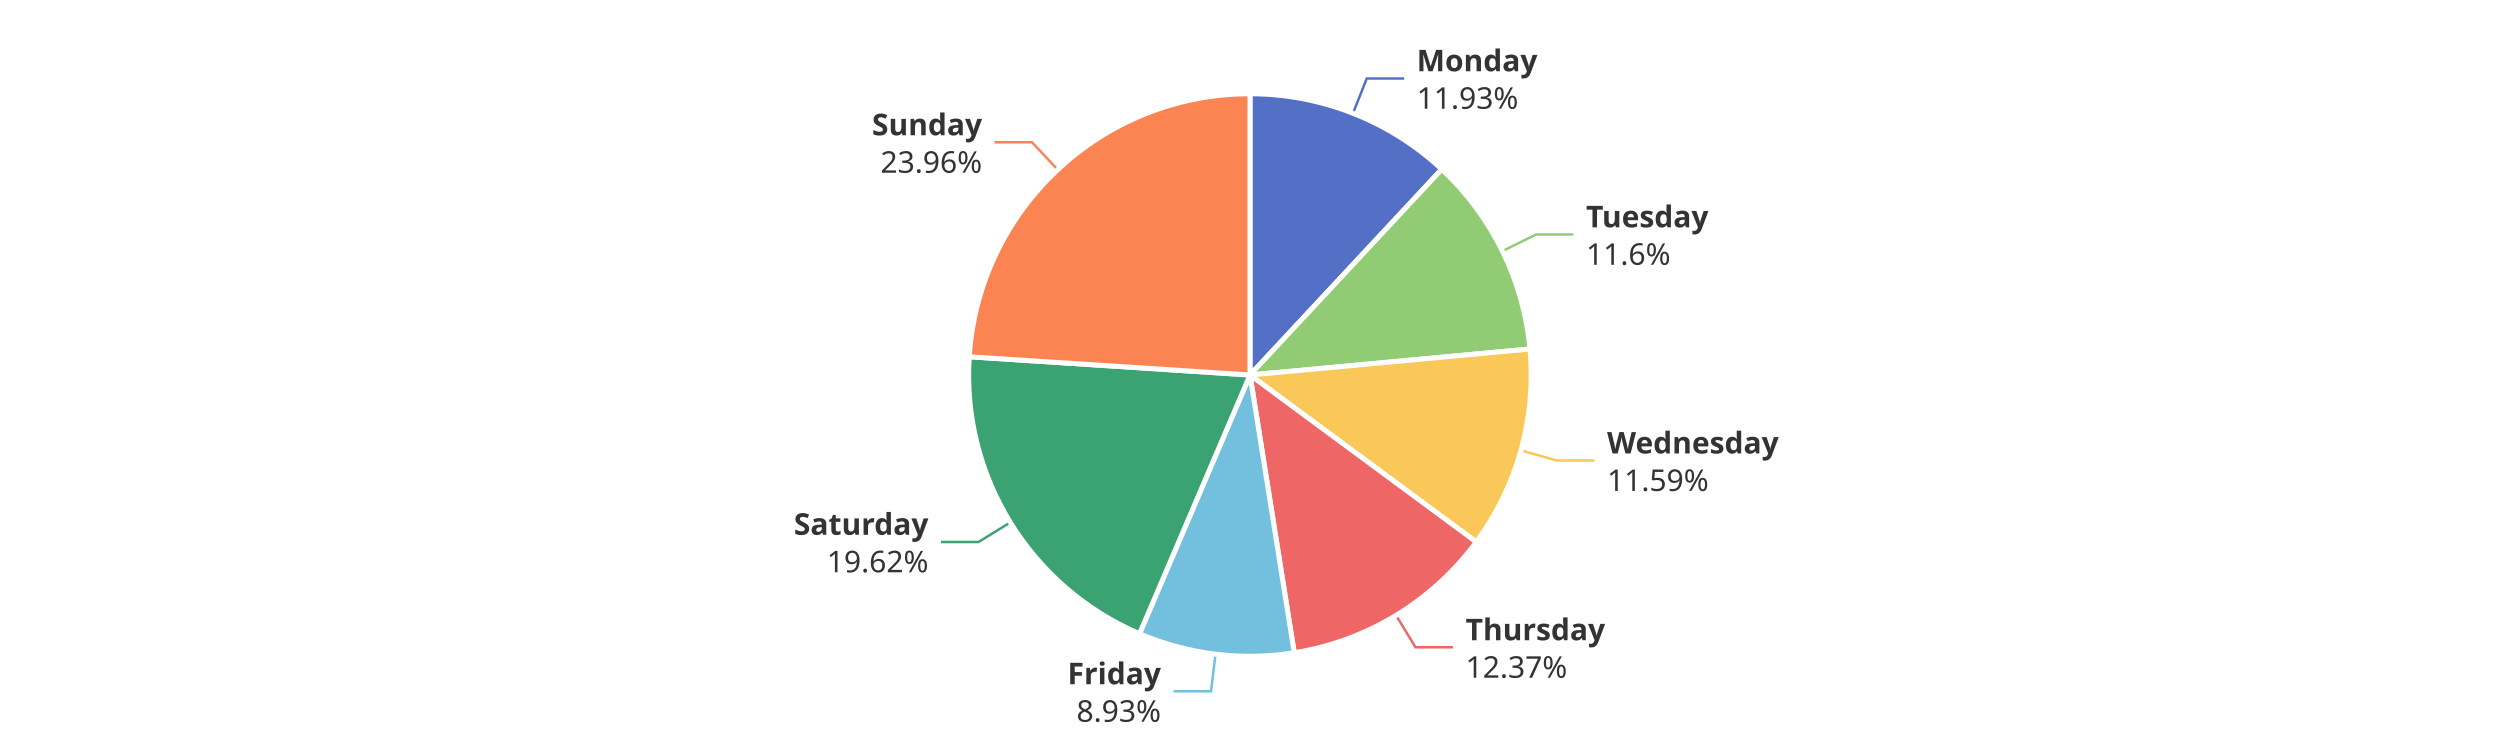
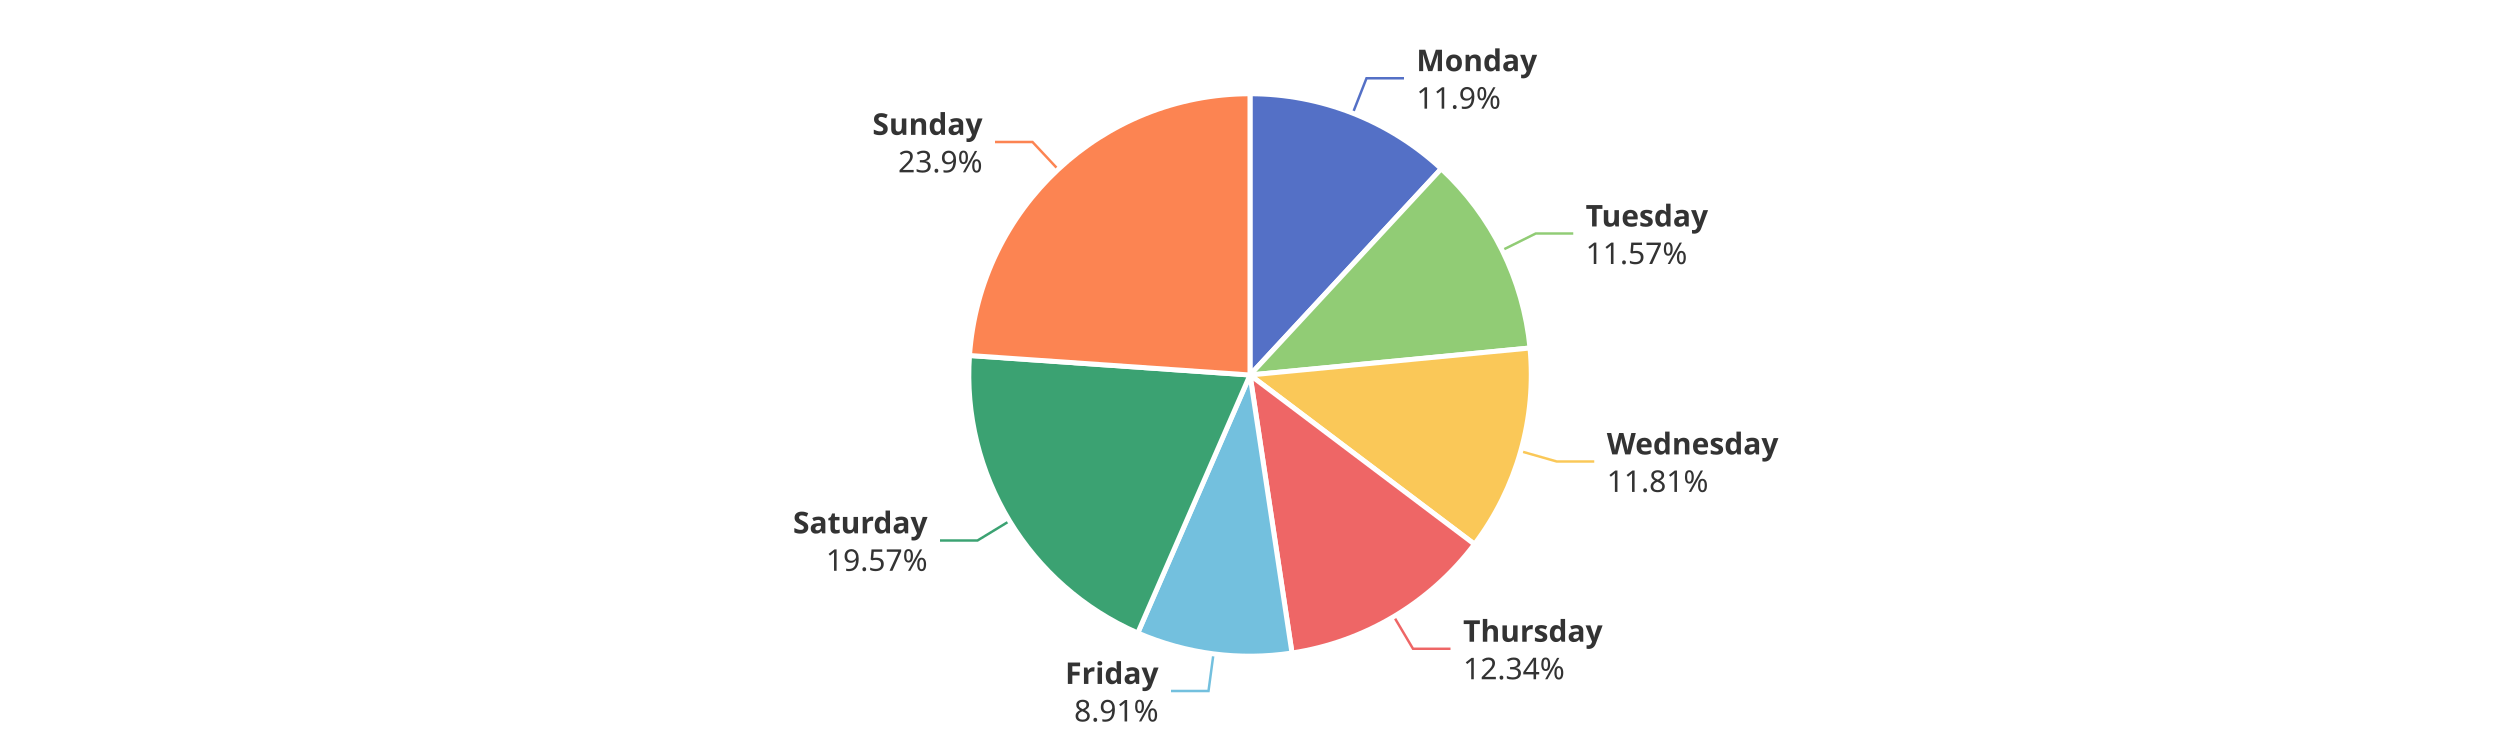
<svg xmlns="http://www.w3.org/2000/svg" width="1000" height="300" version="1.1" baseProfile="full" viewBox="0 0 1000 300">
  <rect width="1000" height="300" x="0" y="0" id="0" fill="#ffffff" />
-   <polyline points="541.2 45.3 546.7 31.4 561.7 31.4" fill="none" stroke="#5470c6" />
-   <polyline points="601 100.4 614.4 93.8 629.4 93.8" fill="none" stroke="#91cc75" />
-   <polyline points="608.4 180.2 622.8 184.2 637.8 184.2" fill="none" stroke="#fac858" />
-   <polyline points="558.4 246.1 566.2 258.9 581.2 258.9" fill="none" stroke="#ee6666" />
-   <polyline points="486.2 261.7 484.4 276.5 469.4 276.5" fill="none" stroke="#73c0de" />
-   <polyline points="404.2 208.9 391.4 216.8 376.4 216.8" fill="none" stroke="#3ba272" />
-   <polyline points="423.1 67.9 412.8 56.9 397.8 56.9" fill="none" stroke="#fc8452" />
-   <path d="M500 37.5A112.5 112.5 0 0 1 576.7 67.7L500 150Z" fill="#5470c6" stroke="#fff" stroke-width="2" stroke-linejoin="round" />
-   <path d="M576.7 67.7A112.5 112.5 0 0 1 612 139.6L500 150Z" fill="#91cc75" stroke="#fff" stroke-width="2" stroke-linejoin="round" />
-   <path d="M612 139.6A112.5 112.5 0 0 1 590.5 216.8L500 150Z" fill="#fac858" stroke="#fff" stroke-width="2" stroke-linejoin="round" />
-   <path d="M590.5 216.8A112.5 112.5 0 0 1 517.7 261.1L500 150Z" fill="#ee6666" stroke="#fff" stroke-width="2" stroke-linejoin="round" />
-   <path d="M517.7 261.1A112.5 112.5 0 0 1 455.8 253.5L500 150Z" fill="#73c0de" stroke="#fff" stroke-width="2" stroke-linejoin="round" />
-   <path d="M455.8 253.5A112.5 112.5 0 0 1 387.7 142.7L500 150Z" fill="#3ba272" stroke="#fff" stroke-width="2" stroke-linejoin="round" />
-   <path d="M387.7 142.7A112.5 112.5 0 0 1 500 37.5L500 150Z" fill="#fc8452" stroke="#fff" stroke-width="2" stroke-linejoin="round" />
-   <path d="M0 -15l42.8 0l0 30l-42.8 0Z" transform="translate(566.6751 31.3506)" fill="none" />
-   <text dominant-baseline="central" text-anchor="start" style="font-size:12px;font-family:sans-serif;font-weight:bold;" y="-7.5" transform="translate(566.6751 31.3506)" fill="#333" stroke="rgb(255,255,255)" stroke-width="2" paint-order="stroke" stroke-miterlimit="2">Monday</text>
-   <text dominant-baseline="central" text-anchor="start" style="font-size:12px;font-family:sans-serif;" y="7.5" transform="translate(566.6751 31.3506)" fill="#333" stroke="rgb(255,255,255)" stroke-width="2" paint-order="stroke" stroke-miterlimit="2">11.93%</text>
-   <path d="M0 -15l46.2 0l0 30l-46.2 0Z" transform="translate(634.4279 93.7639)" fill="none" />
-   <text dominant-baseline="central" text-anchor="start" style="font-size:12px;font-family:sans-serif;font-weight:bold;" y="-7.5" transform="translate(634.4279 93.7639)" fill="#333" stroke="rgb(255,255,255)" stroke-width="2" paint-order="stroke" stroke-miterlimit="2">Tuesday</text>
-   <text dominant-baseline="central" text-anchor="start" style="font-size:12px;font-family:sans-serif;" y="7.5" transform="translate(634.4279 93.7639)" fill="#333" stroke="rgb(255,255,255)" stroke-width="2" paint-order="stroke" stroke-miterlimit="2">11.6%</text>
-   <path d="M0 -15l63.6 0l0 30l-63.6 0Z" transform="translate(642.8212 184.223)" fill="none" />
-   <text dominant-baseline="central" text-anchor="start" style="font-size:12px;font-family:sans-serif;font-weight:bold;" y="-7.5" transform="translate(642.8212 184.223)" fill="#333" stroke="rgb(255,255,255)" stroke-width="2" paint-order="stroke" stroke-miterlimit="2">Wednesday</text>
-   <text dominant-baseline="central" text-anchor="start" style="font-size:12px;font-family:sans-serif;" y="7.5" transform="translate(642.8212 184.223)" fill="#333" stroke="rgb(255,255,255)" stroke-width="2" paint-order="stroke" stroke-miterlimit="2">11.59%</text>
-   <path d="M0 -15l50.2 0l0 30l-50.2 0Z" transform="translate(586.2425 258.9412)" fill="none" />
-   <text dominant-baseline="central" text-anchor="start" style="font-size:12px;font-family:sans-serif;font-weight:bold;" y="-7.5" transform="translate(586.2425 258.9412)" fill="#333" stroke="rgb(255,255,255)" stroke-width="2" paint-order="stroke" stroke-miterlimit="2">Thursday</text>
-   <text dominant-baseline="central" text-anchor="start" style="font-size:12px;font-family:sans-serif;" y="7.5" transform="translate(586.2425 258.9412)" fill="#333" stroke="rgb(255,255,255)" stroke-width="2" paint-order="stroke" stroke-miterlimit="2">12.37%</text>
-   <path d="M-34.2 -15l34.2 0l0 30l-34.2 0Z" transform="translate(464.3777 276.5393)" fill="none" />
-   <text dominant-baseline="central" text-anchor="end" style="font-size:12px;font-family:sans-serif;font-weight:bold;" y="-7.5" transform="translate(464.3777 276.5393)" fill="#333" stroke="rgb(255,255,255)" stroke-width="2" paint-order="stroke" stroke-miterlimit="2">Friday</text>
-   <text dominant-baseline="central" text-anchor="end" style="font-size:12px;font-family:sans-serif;" y="7.5" transform="translate(464.3777 276.5393)" fill="#333" stroke="rgb(255,255,255)" stroke-width="2" paint-order="stroke" stroke-miterlimit="2">8.93%</text>
-   <path d="M-48.2 -15l48.2 0l0 30l-48.2 0Z" transform="translate(371.3722 216.7551)" fill="none" />
-   <text dominant-baseline="central" text-anchor="end" style="font-size:12px;font-family:sans-serif;font-weight:bold;" y="-7.5" transform="translate(371.3722 216.7551)" fill="#333" stroke="rgb(255,255,255)" stroke-width="2" paint-order="stroke" stroke-miterlimit="2">Saturday</text>
-   <text dominant-baseline="central" text-anchor="end" style="font-size:12px;font-family:sans-serif;" y="7.5" transform="translate(371.3722 216.7551)" fill="#333" stroke="rgb(255,255,255)" stroke-width="2" paint-order="stroke" stroke-miterlimit="2">19.62%</text>
-   <path d="M-40.9 -15l40.9 0l0 30l-40.9 0Z" transform="translate(392.8371 56.9469)" fill="none" />
-   <text dominant-baseline="central" text-anchor="end" style="font-size:12px;font-family:sans-serif;font-weight:bold;" y="-7.5" transform="translate(392.8371 56.9469)" fill="#333" stroke="rgb(255,255,255)" stroke-width="2" paint-order="stroke" stroke-miterlimit="2">Sunday</text>
-   <text dominant-baseline="central" text-anchor="end" style="font-size:12px;font-family:sans-serif;" y="7.5" transform="translate(392.8371 56.9469)" fill="#333" stroke="rgb(255,255,255)" stroke-width="2" paint-order="stroke" stroke-miterlimit="2">23.96%</text>
+   <polyline points="541.1 45.3 546.6 31.3 561.6 31.3" fill="none" stroke="#5470c6" />
+   <polyline points="600.8 100.1 614.3 93.4 629.3 93.4" fill="none" stroke="#91cc75" />
+   <polyline points="608.3 180.5 622.7 184.6 637.7 184.6" fill="none" stroke="#fac858" />
+   <polyline points="557.6 246.7 565.2 259.5 580.2 259.5" fill="none" stroke="#ee6666" />
+   <polyline points="485.4 261.5 483.4 276.4 468.4 276.4" fill="none" stroke="#73c0de" />
+   <polyline points="403.8 208.4 391 216.2 376 216.2" fill="none" stroke="#3ba272" />
+   <polyline points="423.2 67.7 413 56.8 398 56.8" fill="none" stroke="#fc8452" />
+   <path d="M500 37.5A112.5 112.5 0 0 1 576.5 67.5L500 150Z" fill="#5470c6" stroke="#fff" stroke-width="2" stroke-linejoin="round" />
+   <path d="M576.5 67.5A112.5 112.5 0 0 1 612 139.2L500 150Z" fill="#91cc75" stroke="#fff" stroke-width="2" stroke-linejoin="round" />
+   <path d="M612 139.2A112.5 112.5 0 0 1 589.8 217.7L500 150Z" fill="#fac858" stroke="#fff" stroke-width="2" stroke-linejoin="round" />
+   <path d="M589.8 217.7A112.5 112.5 0 0 1 516.8 261.2L500 150Z" fill="#ee6666" stroke="#fff" stroke-width="2" stroke-linejoin="round" />
+   <path d="M516.8 261.2A112.5 112.5 0 0 1 455.1 253.2L500 150Z" fill="#73c0de" stroke="#fff" stroke-width="2" stroke-linejoin="round" />
+   <path d="M455.1 253.2A112.5 112.5 0 0 1 387.8 142.2L500 150Z" fill="#3ba272" stroke="#fff" stroke-width="2" stroke-linejoin="round" />
+   <path d="M387.8 142.2A112.5 112.5 0 0 1 500 37.5L500 150Z" fill="#fc8452" stroke="#fff" stroke-width="2" stroke-linejoin="round" />
+   <path d="M0 -15l42.8 0l0 30l-42.8 0Z" transform="translate(566.5632 31.3066)" fill="none" />
+   <text dominant-baseline="central" text-anchor="start" style="font-size:12px;font-family:sans-serif;font-weight:bold;" y="-7.5" transform="translate(566.5632 31.3066)" fill="#333" stroke="rgb(255,255,255)" stroke-width="2" paint-order="stroke" stroke-miterlimit="2">Monday</text>
+   <text dominant-baseline="central" text-anchor="start" style="font-size:12px;font-family:sans-serif;" y="7.5" transform="translate(566.5632 31.3066)" fill="#333" stroke="rgb(255,255,255)" stroke-width="2" paint-order="stroke" stroke-miterlimit="2">11.9%</text>
+   <path d="M0 -15l46.2 0l0 30l-46.2 0Z" transform="translate(634.2685 93.4406)" fill="none" />
+   <text dominant-baseline="central" text-anchor="start" style="font-size:12px;font-family:sans-serif;font-weight:bold;" y="-7.5" transform="translate(634.2685 93.4406)" fill="#333" stroke="rgb(255,255,255)" stroke-width="2" paint-order="stroke" stroke-miterlimit="2">Tuesday</text>
+   <text dominant-baseline="central" text-anchor="start" style="font-size:12px;font-family:sans-serif;" y="7.5" transform="translate(634.2685 93.4406)" fill="#333" stroke="rgb(255,255,255)" stroke-width="2" paint-order="stroke" stroke-miterlimit="2">11.57%</text>
+   <path d="M0 -15l63.6 0l0 30l-63.6 0Z" transform="translate(642.713 184.6087)" fill="none" />
+   <text dominant-baseline="central" text-anchor="start" style="font-size:12px;font-family:sans-serif;font-weight:bold;" y="-7.5" transform="translate(642.713 184.6087)" fill="#333" stroke="rgb(255,255,255)" stroke-width="2" paint-order="stroke" stroke-miterlimit="2">Wednesday</text>
+   <text dominant-baseline="central" text-anchor="start" style="font-size:12px;font-family:sans-serif;" y="7.5" transform="translate(642.713 184.6087)" fill="#333" stroke="rgb(255,255,255)" stroke-width="2" paint-order="stroke" stroke-miterlimit="2">11.81%</text>
+   <path d="M0 -15l50.2 0l0 30l-50.2 0Z" transform="translate(585.2472 259.5402)" fill="none" />
+   <text dominant-baseline="central" text-anchor="start" style="font-size:12px;font-family:sans-serif;font-weight:bold;" y="-7.5" transform="translate(585.2472 259.5402)" fill="#333" stroke="rgb(255,255,255)" stroke-width="2" paint-order="stroke" stroke-miterlimit="2">Thursday</text>
+   <text dominant-baseline="central" text-anchor="start" style="font-size:12px;font-family:sans-serif;" y="7.5" transform="translate(585.2472 259.5402)" fill="#333" stroke="rgb(255,255,255)" stroke-width="2" paint-order="stroke" stroke-miterlimit="2">12.34%</text>
+   <path d="M-34.2 -15l34.2 0l0 30l-34.2 0Z" transform="translate(463.4241 276.4179)" fill="none" />
+   <text dominant-baseline="central" text-anchor="end" style="font-size:12px;font-family:sans-serif;font-weight:bold;" y="-7.5" transform="translate(463.4241 276.4179)" fill="#333" stroke="rgb(255,255,255)" stroke-width="2" paint-order="stroke" stroke-miterlimit="2">Friday</text>
+   <text dominant-baseline="central" text-anchor="end" style="font-size:12px;font-family:sans-serif;" y="7.5" transform="translate(463.4241 276.4179)" fill="#333" stroke="rgb(255,255,255)" stroke-width="2" paint-order="stroke" stroke-miterlimit="2">8.91%</text>
+   <path d="M-48.2 -15l48.2 0l0 30l-48.2 0Z" transform="translate(371.0172 216.174)" fill="none" />
+   <text dominant-baseline="central" text-anchor="end" style="font-size:12px;font-family:sans-serif;font-weight:bold;" y="-7.5" transform="translate(371.0172 216.174)" fill="#333" stroke="rgb(255,255,255)" stroke-width="2" paint-order="stroke" stroke-miterlimit="2">Saturday</text>
+   <text dominant-baseline="central" text-anchor="end" style="font-size:12px;font-family:sans-serif;" y="7.5" transform="translate(371.0172 216.174)" fill="#333" stroke="rgb(255,255,255)" stroke-width="2" paint-order="stroke" stroke-miterlimit="2">19.57%</text>
+   <path d="M-40.9 -15l40.9 0l0 30l-40.9 0Z" transform="translate(393.0127 56.7828)" fill="none" />
+   <text dominant-baseline="central" text-anchor="end" style="font-size:12px;font-family:sans-serif;font-weight:bold;" y="-7.5" transform="translate(393.0127 56.7828)" fill="#333" stroke="rgb(255,255,255)" stroke-width="2" paint-order="stroke" stroke-miterlimit="2">Sunday</text>
+   <text dominant-baseline="central" text-anchor="end" style="font-size:12px;font-family:sans-serif;" y="7.5" transform="translate(393.0127 56.7828)" fill="#333" stroke="rgb(255,255,255)" stroke-width="2" paint-order="stroke" stroke-miterlimit="2">23.9%</text>
</svg>
